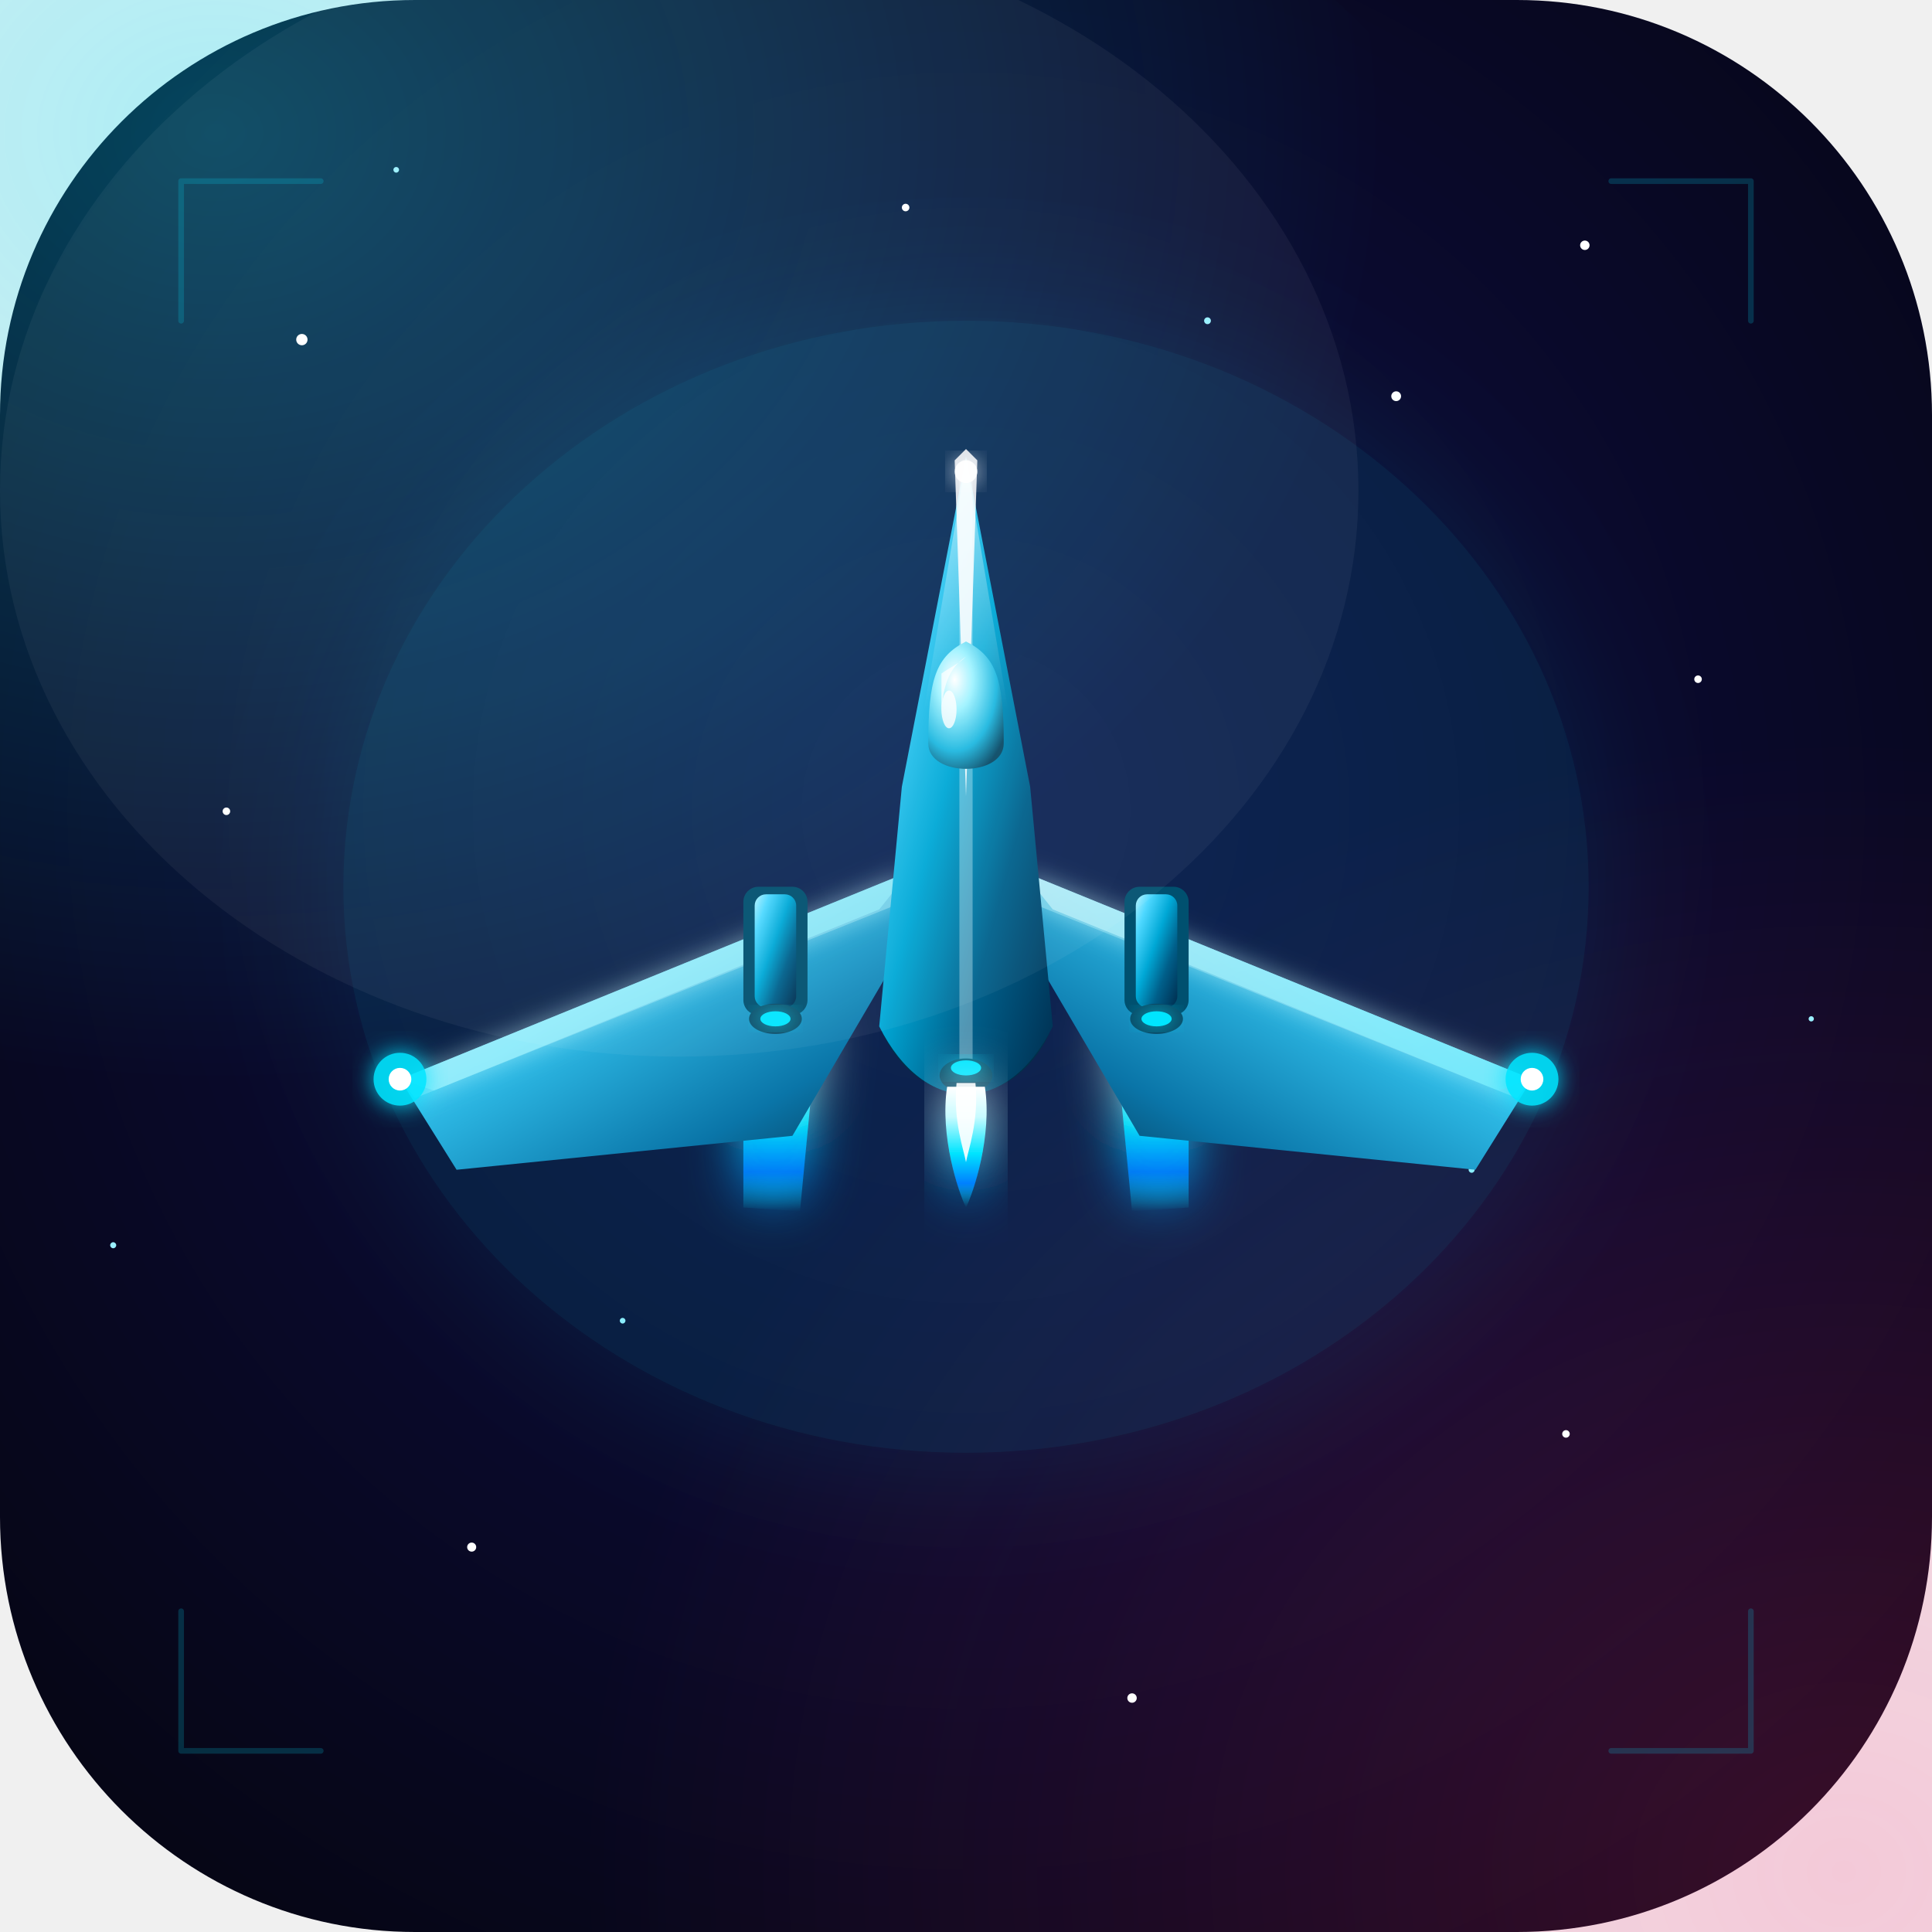
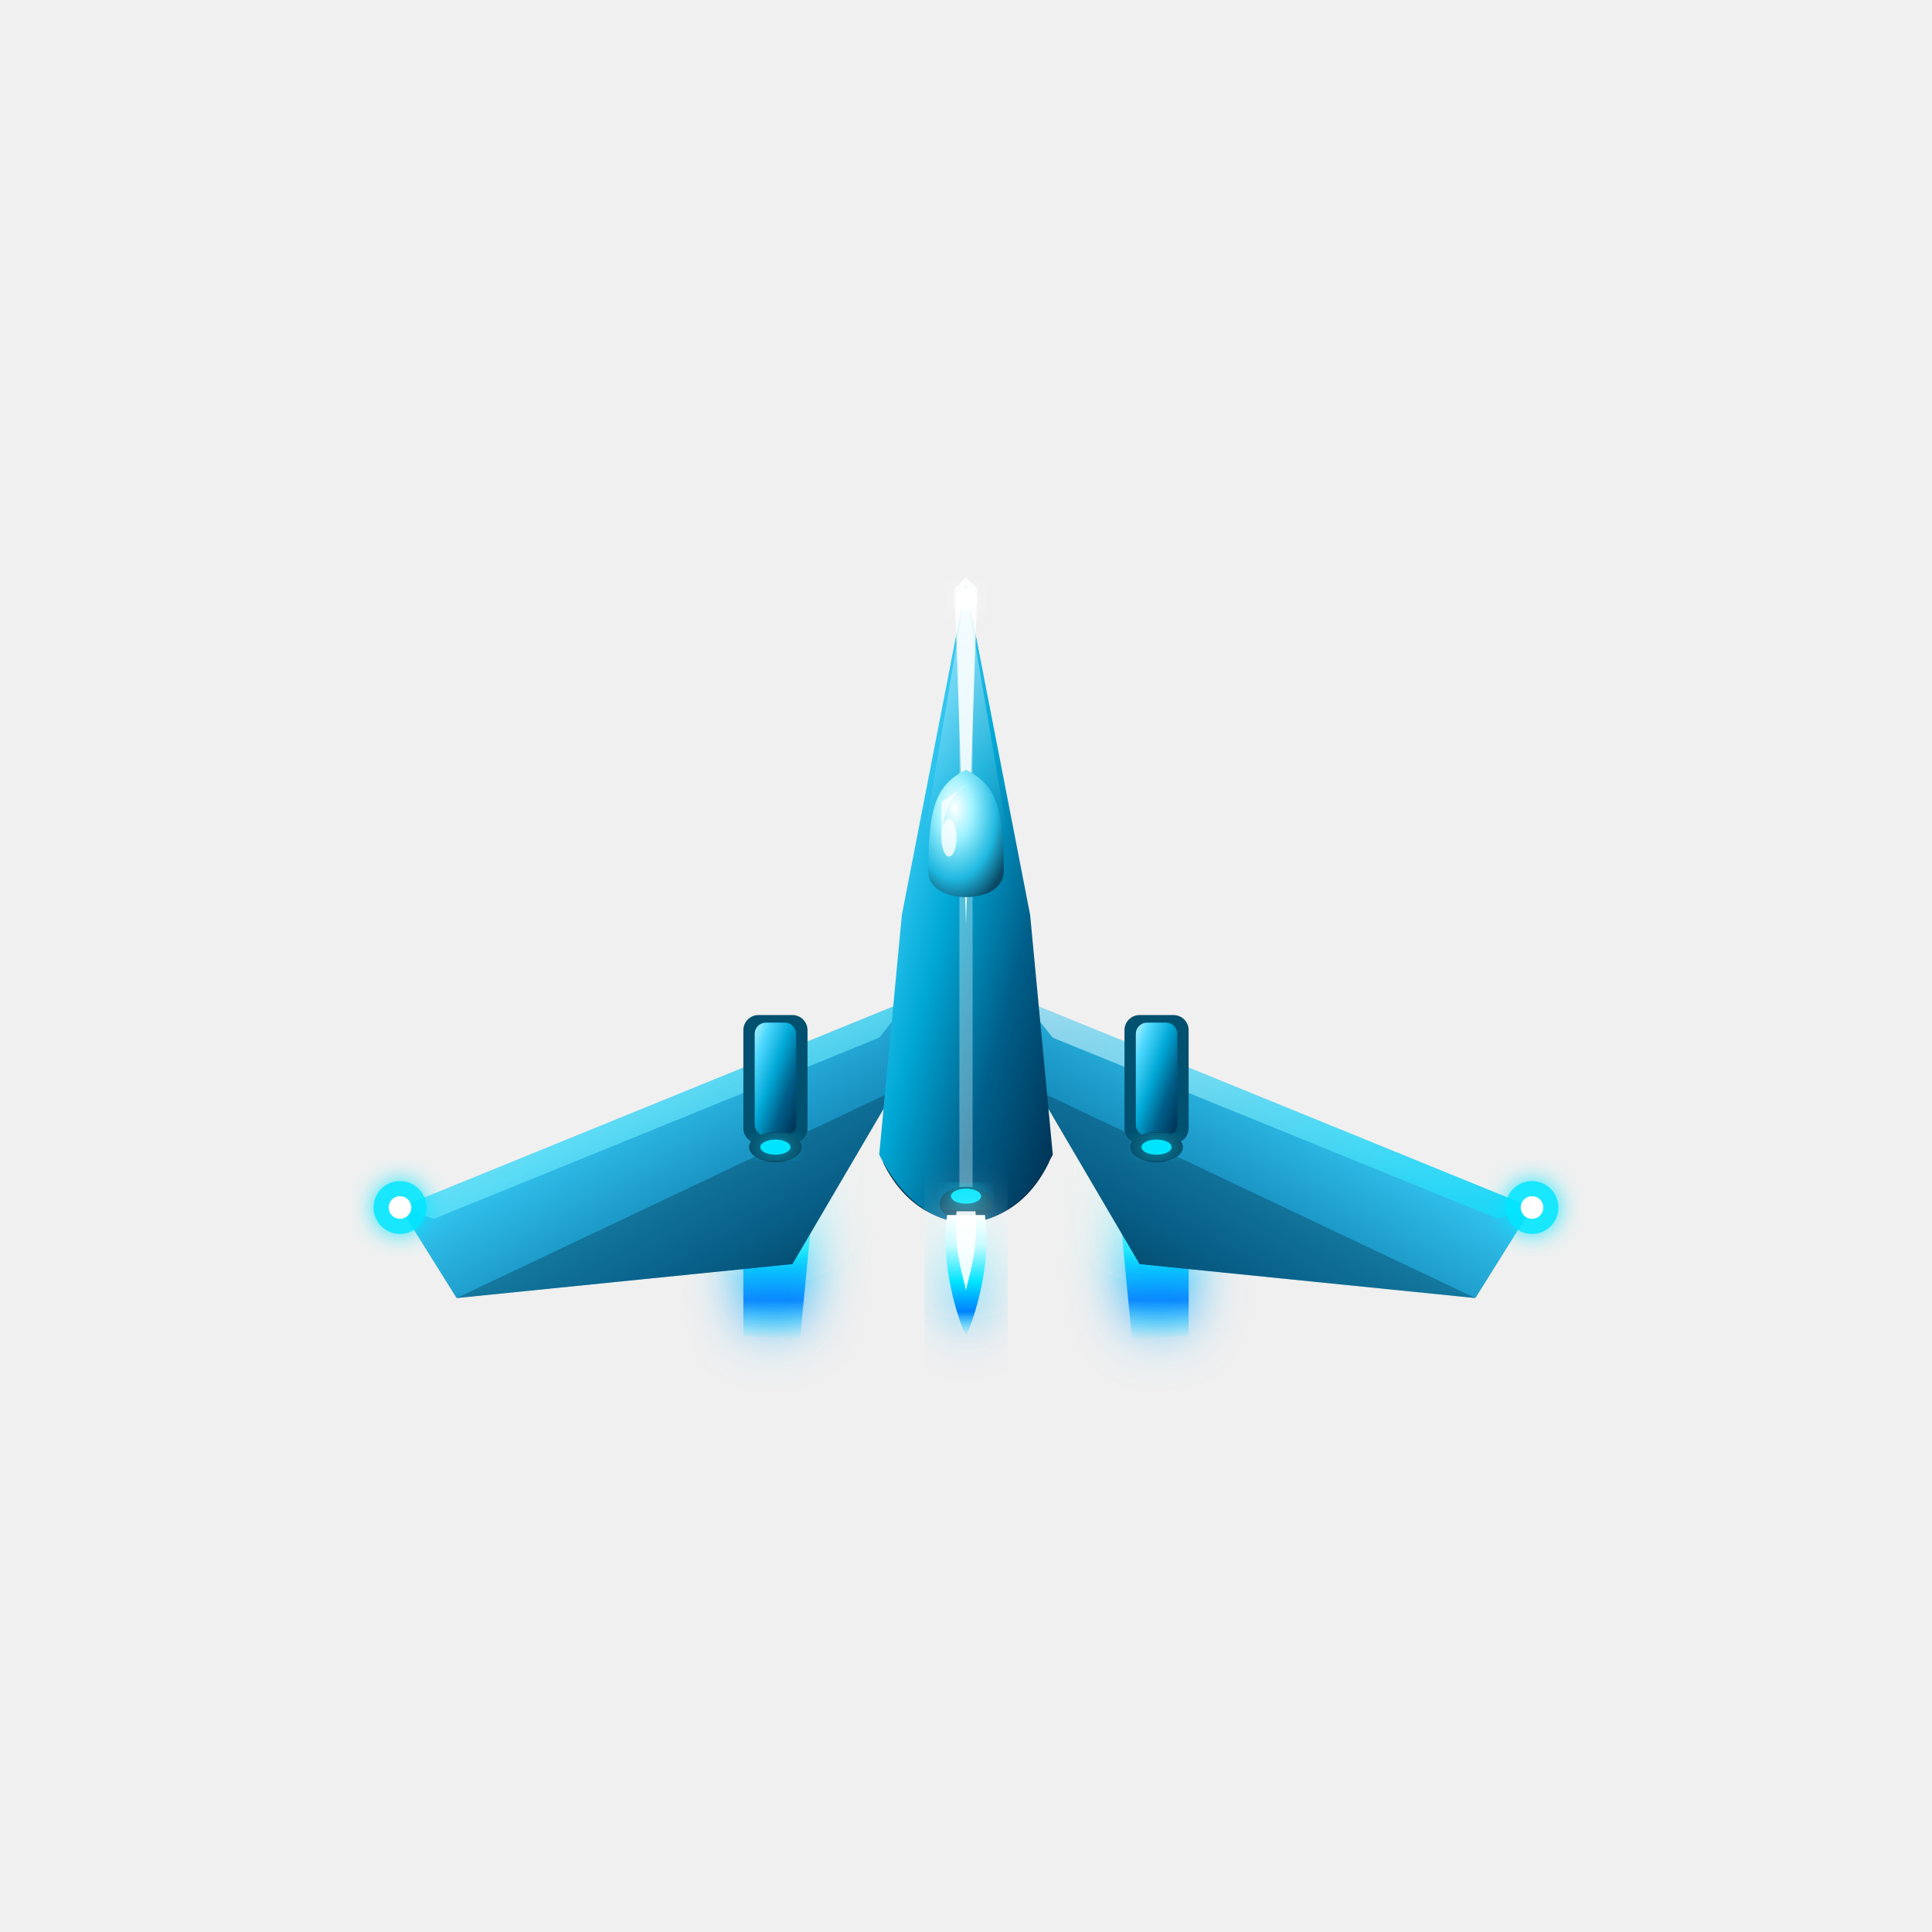
<svg xmlns="http://www.w3.org/2000/svg" width="1024" height="1024" viewBox="0 0 1024 1024">
  <defs>
    <radialGradient id="bgRadial" cx="50%" cy="42%" r="75%">
      <stop offset="0%" stop-color="#101044" />
      <stop offset="45%" stop-color="#0a0a2e" />
      <stop offset="100%" stop-color="#050510" />
-     </radialGradient>
-     <radialGradient id="nebulaCyan" cx="30%" cy="25%" r="60%">
-       <stop offset="0%" stop-color="#00e5ff" stop-opacity="0.28" />
-       <stop offset="100%" stop-color="#00e5ff" stop-opacity="0" />
-     </radialGradient>
-     <radialGradient id="nebulaMagenta" cx="75%" cy="75%" r="65%">
-       <stop offset="0%" stop-color="#ff2d78" stop-opacity="0.20" />
-       <stop offset="100%" stop-color="#ff2d78" stop-opacity="0" />
    </radialGradient>
    <linearGradient id="hull" x1="0%" y1="0%" x2="100%" y2="100%">
      <stop offset="0%" stop-color="#b2f3ff" />
      <stop offset="18%" stop-color="#4fd8ff" />
      <stop offset="45%" stop-color="#00a8d6" />
      <stop offset="70%" stop-color="#005f8a" />
      <stop offset="100%" stop-color="#002c4d" />
    </linearGradient>
    <linearGradient id="hullRim" x1="50%" y1="0%" x2="50%" y2="100%">
      <stop offset="0%" stop-color="#ffffff" />
      <stop offset="40%" stop-color="#ffffff" stop-opacity="0" />
    </linearGradient>
    <linearGradient id="wingL" x1="0%" y1="0%" x2="100%" y2="100%">
      <stop offset="0%" stop-color="#86e6ff" />
      <stop offset="40%" stop-color="#31c1ec" />
      <stop offset="75%" stop-color="#0a75a8" />
      <stop offset="100%" stop-color="#04334f" />
    </linearGradient>
    <linearGradient id="wingR" x1="100%" y1="0%" x2="0%" y2="100%">
      <stop offset="0%" stop-color="#86e6ff" />
      <stop offset="40%" stop-color="#31c1ec" />
      <stop offset="75%" stop-color="#0a75a8" />
      <stop offset="100%" stop-color="#04334f" />
    </linearGradient>
    <linearGradient id="edgeAccent" x1="0%" y1="0%" x2="100%" y2="100%">
      <stop offset="0%" stop-color="#ffffff" />
      <stop offset="100%" stop-color="#00e5ff" />
    </linearGradient>
    <radialGradient id="cockpit" cx="35%" cy="30%" r="80%">
      <stop offset="0%" stop-color="#ffffff" />
      <stop offset="30%" stop-color="#9ff2ff" />
      <stop offset="70%" stop-color="#1fb8e0" />
      <stop offset="100%" stop-color="#0a4a66" />
    </radialGradient>
    <linearGradient id="flame" x1="50%" y1="0%" x2="50%" y2="100%">
      <stop offset="0%" stop-color="#ffffff" />
      <stop offset="25%" stop-color="#c8fbff" />
      <stop offset="55%" stop-color="#00e5ff" />
      <stop offset="80%" stop-color="#0080ff" />
      <stop offset="100%" stop-color="#00e5ff" stop-opacity="0" />
    </linearGradient>
    <filter id="glowBig" x="-60%" y="-60%" width="220%" height="220%">
      <feGaussianBlur stdDeviation="36" result="b" />
      <feMerge>
        <feMergeNode in="b" />
        <feMergeNode in="SourceGraphic" />
      </feMerge>
    </filter>
    <filter id="glowMed" x="-50%" y="-50%" width="200%" height="200%">
      <feGaussianBlur stdDeviation="14" result="b" />
      <feMerge>
        <feMergeNode in="b" />
        <feMergeNode in="SourceGraphic" />
      </feMerge>
    </filter>
    <filter id="glowSoft" x="-40%" y="-40%" width="180%" height="180%">
      <feGaussianBlur stdDeviation="6" result="b" />
      <feMerge>
        <feMergeNode in="b" />
        <feMergeNode in="SourceGraphic" />
      </feMerge>
    </filter>
  </defs>
-   <rect width="1024" height="1024" rx="220" fill="url(#bgRadial)" />
-   <ellipse cx="320" cy="280" rx="520" ry="420" fill="url(#nebulaCyan)" />
-   <ellipse cx="720" cy="760" rx="520" ry="460" fill="url(#nebulaMagenta)" />
-   <g fill="#ffffff">
-     <circle cx="160" cy="180" r="3" />
-     <circle cx="840" cy="130" r="2.5" />
-     <circle cx="900" cy="360" r="2" />
-     <circle cx="120" cy="430" r="2" />
-     <circle cx="740" cy="210" r="2.6" />
-     <circle cx="250" cy="820" r="2.4" />
-     <circle cx="830" cy="760" r="2" />
-     <circle cx="480" cy="110" r="2" />
-     <circle cx="600" cy="900" r="2.5" />
-     <g fill="#9af0ff">
-       <circle cx="210" cy="90" r="1.5" />
-       <circle cx="640" cy="170" r="1.8" />
-       <circle cx="330" cy="700" r="1.5" />
-       <circle cx="780" cy="620" r="1.6" />
-       <circle cx="960" cy="540" r="1.4" />
-       <circle cx="60" cy="660" r="1.6" />
-     </g>
-   </g>
-   <ellipse cx="512" cy="470" rx="330" ry="300" fill="#00e5ff" opacity="0.10" filter="url(#glowBig)" />
-   <g transform="translate(512, 452)">
+   <g transform="translate(512, 520)">
    <g filter="url(#glowMed)">
      <polygon points="-118,92 -78,86 -88,190 -118,188" fill="url(#flame)" opacity="0.9" />
      <polygon points="118,92 78,86 88,190 118,188" fill="url(#flame)" opacity="0.9" />
-       <polygon points="0,120 0,105 0,200 0,205" fill="url(#flame)" opacity="0" />
    </g>
    <g filter="url(#glowSoft)">
      <polygon points="-104,96 -86,92 -92,140 -104,140" fill="#ffffff" opacity="0.8" />
      <polygon points="104,96 86,92 92,140 104,140" fill="#ffffff" opacity="0.8" />
    </g>
    <path d="M -30,10 L -300,120 L -270,168 L -92,150 L -38,58 Z" fill="url(#wingL)" />
    <path d="M -30,10 L -300,120 L -282,126 L -46,30 Z" fill="url(#edgeAccent)" opacity="0.55" />
-     <path d="M -30,10 L -300,120 L -292,130 L -38,28 Z" fill="#cafcff" opacity="0.5" filter="url(#glowSoft)" />
+     <path d="M -38,58 L -270,168 L -92,150 Z" fill="#003049" opacity="0.35" />
    <path d="M 30,10 L 300,120 L 270,168 L 92,150 L 38,58 Z" fill="url(#wingR)" />
    <path d="M 30,10 L 300,120 L 282,126 L 46,30 Z" fill="url(#edgeAccent)" opacity="0.55" />
-     <path d="M 30,10 L 300,120 L 292,130 L 38,28 Z" fill="#cafcff" opacity="0.5" filter="url(#glowSoft)" />
+     <path d="M 38,58 L 270,168 L 92,150 Z" fill="#003049" opacity="0.35" />
    <circle cx="-300" cy="120" r="14" fill="#00e5ff" opacity="0.9" filter="url(#glowSoft)" />
    <circle cx="-300" cy="120" r="6" fill="#ffffff" />
    <circle cx="300" cy="120" r="14" fill="#00e5ff" opacity="0.9" filter="url(#glowSoft)" />
    <circle cx="300" cy="120" r="6" fill="#ffffff" />
    <path d="M 0,-210 L -32,-40 L -44,96 C -24,138 24,138 44,96 L 32,-40 Z" fill="#003049" />
    <path d="M 0,-210 L -34,-35 L -46,92 C -22,140 22,140 46,92 L 34,-35 Z" fill="url(#hull)" />
    <path d="M 0,-208 L -30,-30 L -40,90 C -20,132 20,132 40,90 L 30,-30 Z" fill="url(#hullRim)" opacity="0.5" />
    <path d="M 0,-205 L 0,120" stroke="#eafdff" stroke-width="7" opacity="0.35" stroke-linecap="round" />
    <path d="M -6,-208 L 0,-214 L 6,-208 L 0,-30 Z" fill="#ffffff" opacity="0.85" />
    <circle cx="0" cy="-202" r="6" fill="#ffffff" opacity="0.95" filter="url(#glowSoft)" />
    <path d="M -20,-58 C -20,-92 -16,-104 0,-112 C 16,-104 20,-92 20,-58 C 20,-40 -20,-40 -20,-58 Z" fill="url(#cockpit)" />
    <path d="M -13,-70 C -13,-88 -9,-98 0,-104 C -4,-100 -9,-98 -13,-95 Z" fill="#ffffff" opacity="0.7" />
    <ellipse cx="-9" cy="-76" rx="4" ry="10" fill="#ffffff" opacity="0.8" />
    <rect x="-118" y="18" width="34" height="68" rx="8" fill="#00506f" />
    <rect x="-112" y="22" width="22" height="60" rx="6" fill="url(#hull)" />
    <rect x="84" y="18" width="34" height="68" rx="8" fill="#00506f" />
    <rect x="90" y="22" width="22" height="60" rx="6" fill="url(#hull)" />
    <ellipse cx="-101" cy="88" rx="14" ry="8" fill="#0a4a66" />
    <ellipse cx="-101" cy="88" rx="8" ry="4" fill="#00e5ff" filter="url(#glowSoft)" />
    <ellipse cx="101" cy="88" rx="14" ry="8" fill="#0a4a66" />
    <ellipse cx="101" cy="88" rx="8" ry="4" fill="#00e5ff" filter="url(#glowSoft)" />
-     <circle cx="0" cy="112" r="16" fill="#004b66" opacity="0.0" />
    <ellipse cx="0" cy="118" rx="14" ry="9" fill="#0a4a66" />
    <ellipse cx="0" cy="114" rx="8" ry="4" fill="#00e5ff" filter="url(#glowSoft)" />
    <path d="M -10,124 C -14,150 -4,180 0,188 C 4,180 14,150 10,124 Z" fill="url(#flame)" filter="url(#glowMed)" />
    <path d="M -5,122 C -7,142 -1,158 0,164 C 1,158 7,142 5,122 Z" fill="#ffffff" opacity="0.9" />
  </g>
-   <ellipse cx="360" cy="260" rx="360" ry="300" fill="#ffffff" opacity="0.05" />
-   <g stroke="#00e5ff" stroke-width="3" opacity="0.18" fill="none" stroke-linecap="round">
-     <path d="M 96,96 L 96,170 M 96,96 L 170,96" />
-     <path d="M 928,96 L 928,170 M 928,96 L 854,96" />
-     <path d="M 96,928 L 96,854 M 96,928 L 170,928" />
-     <path d="M 928,928 L 928,854 M 928,928 L 854,928" />
-   </g>
</svg>
